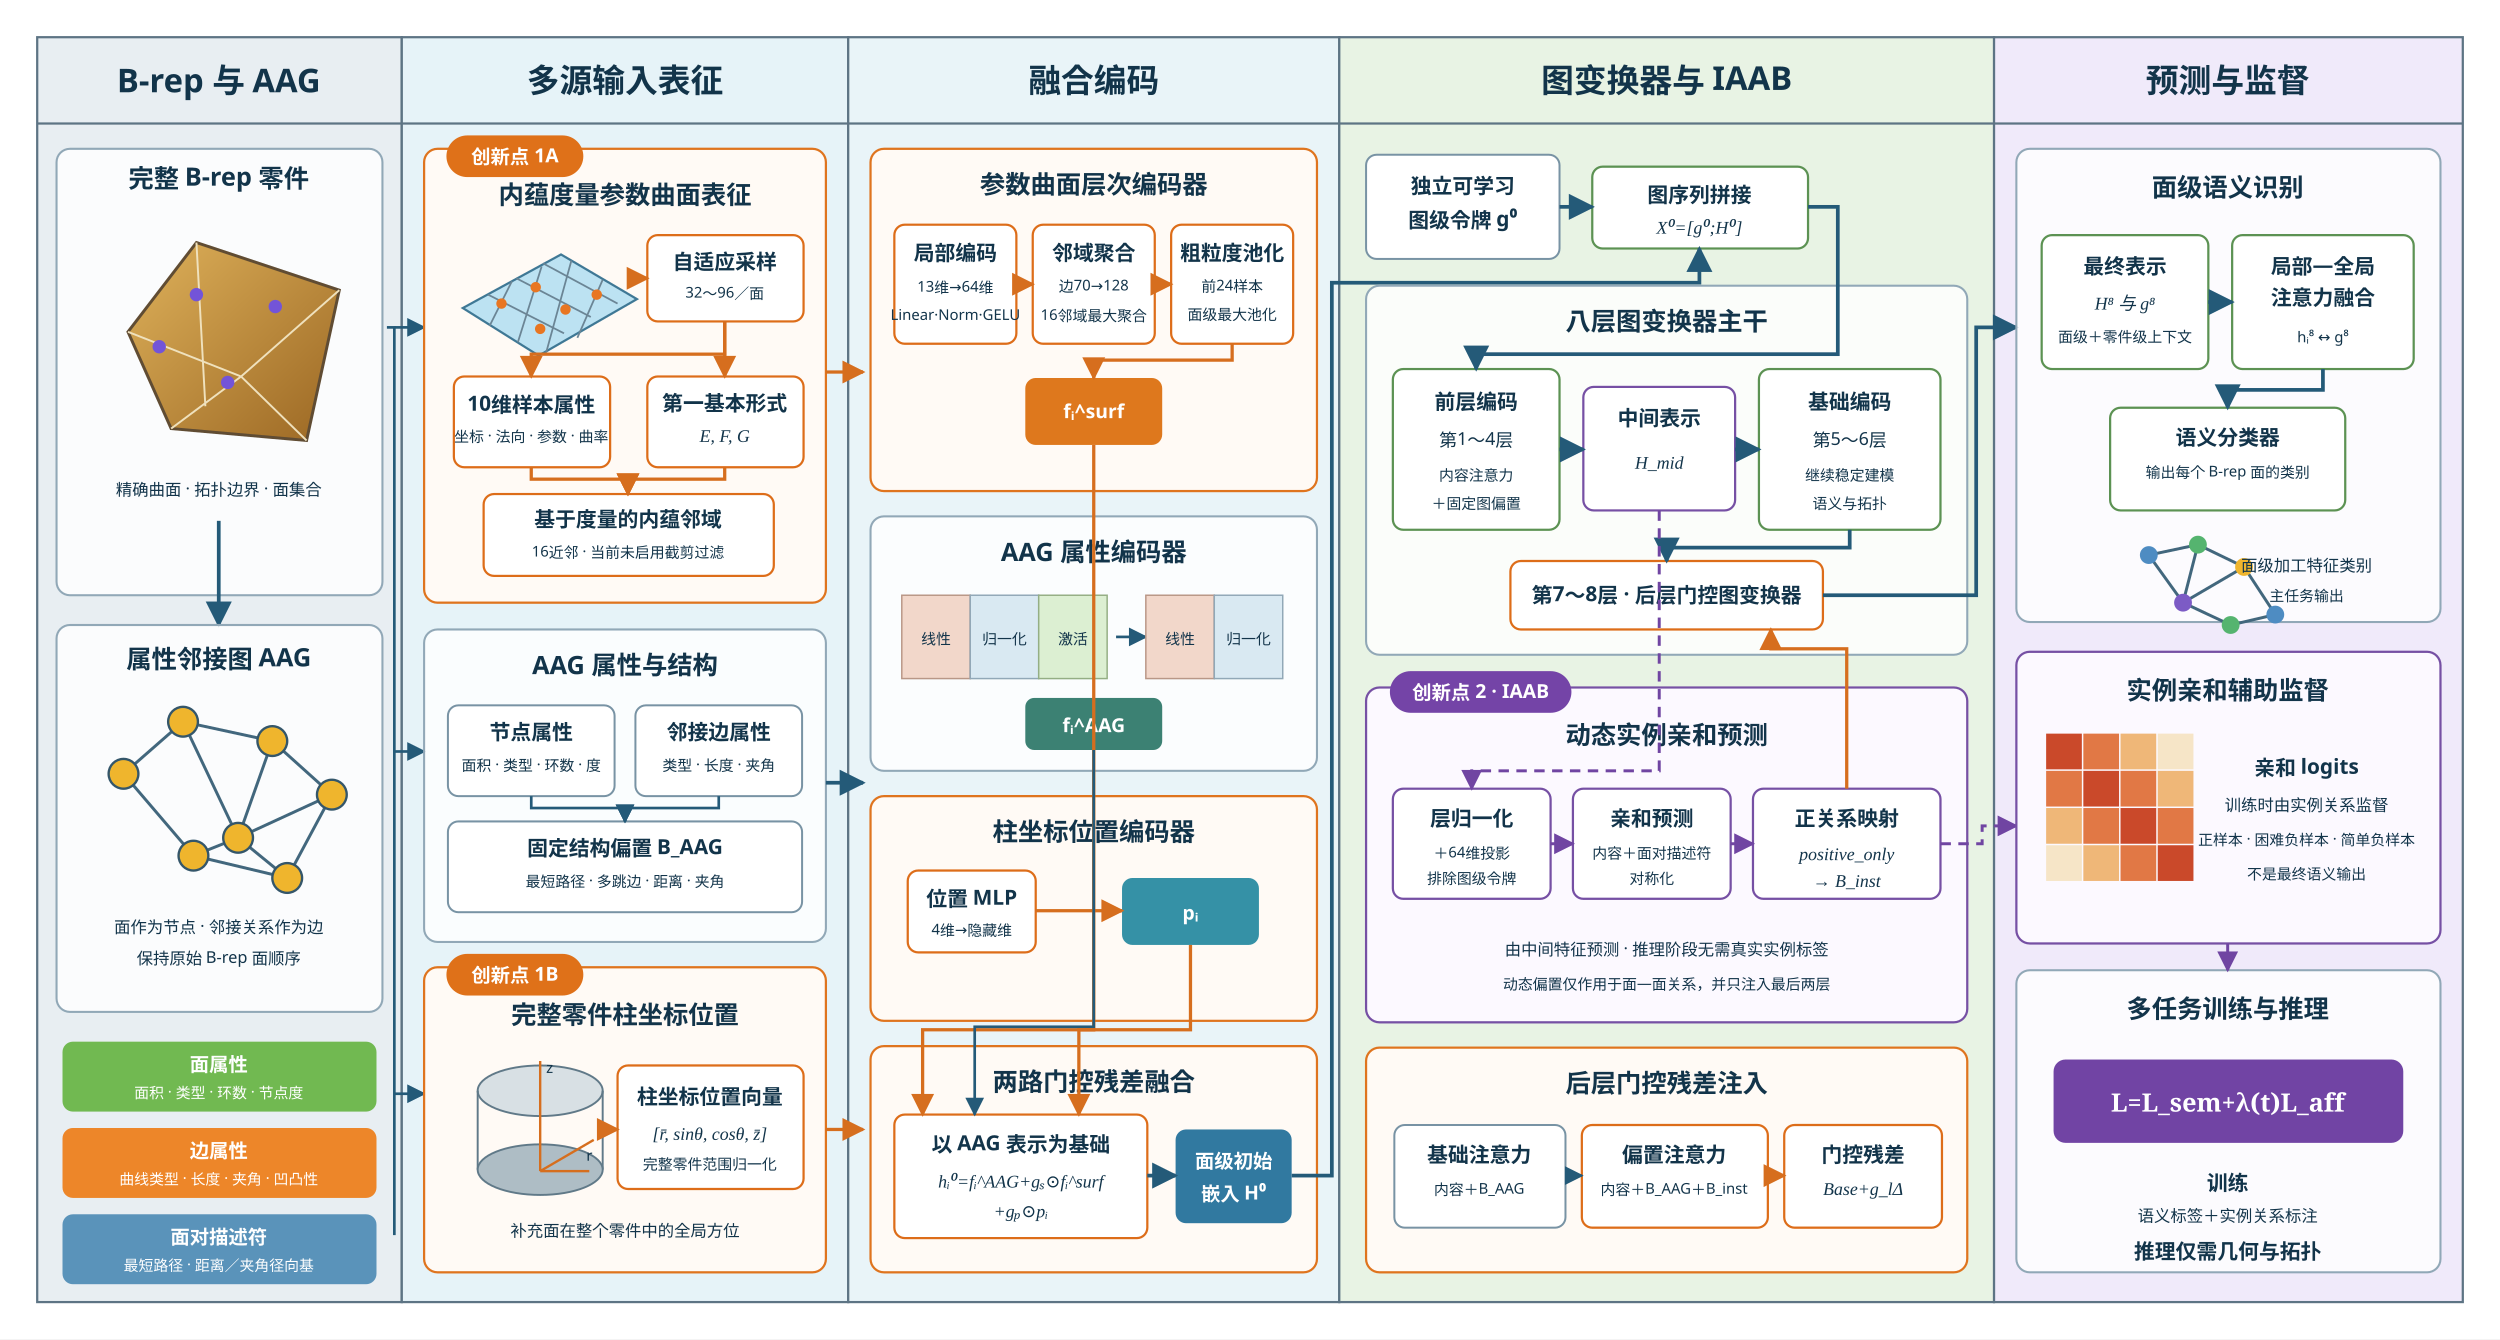
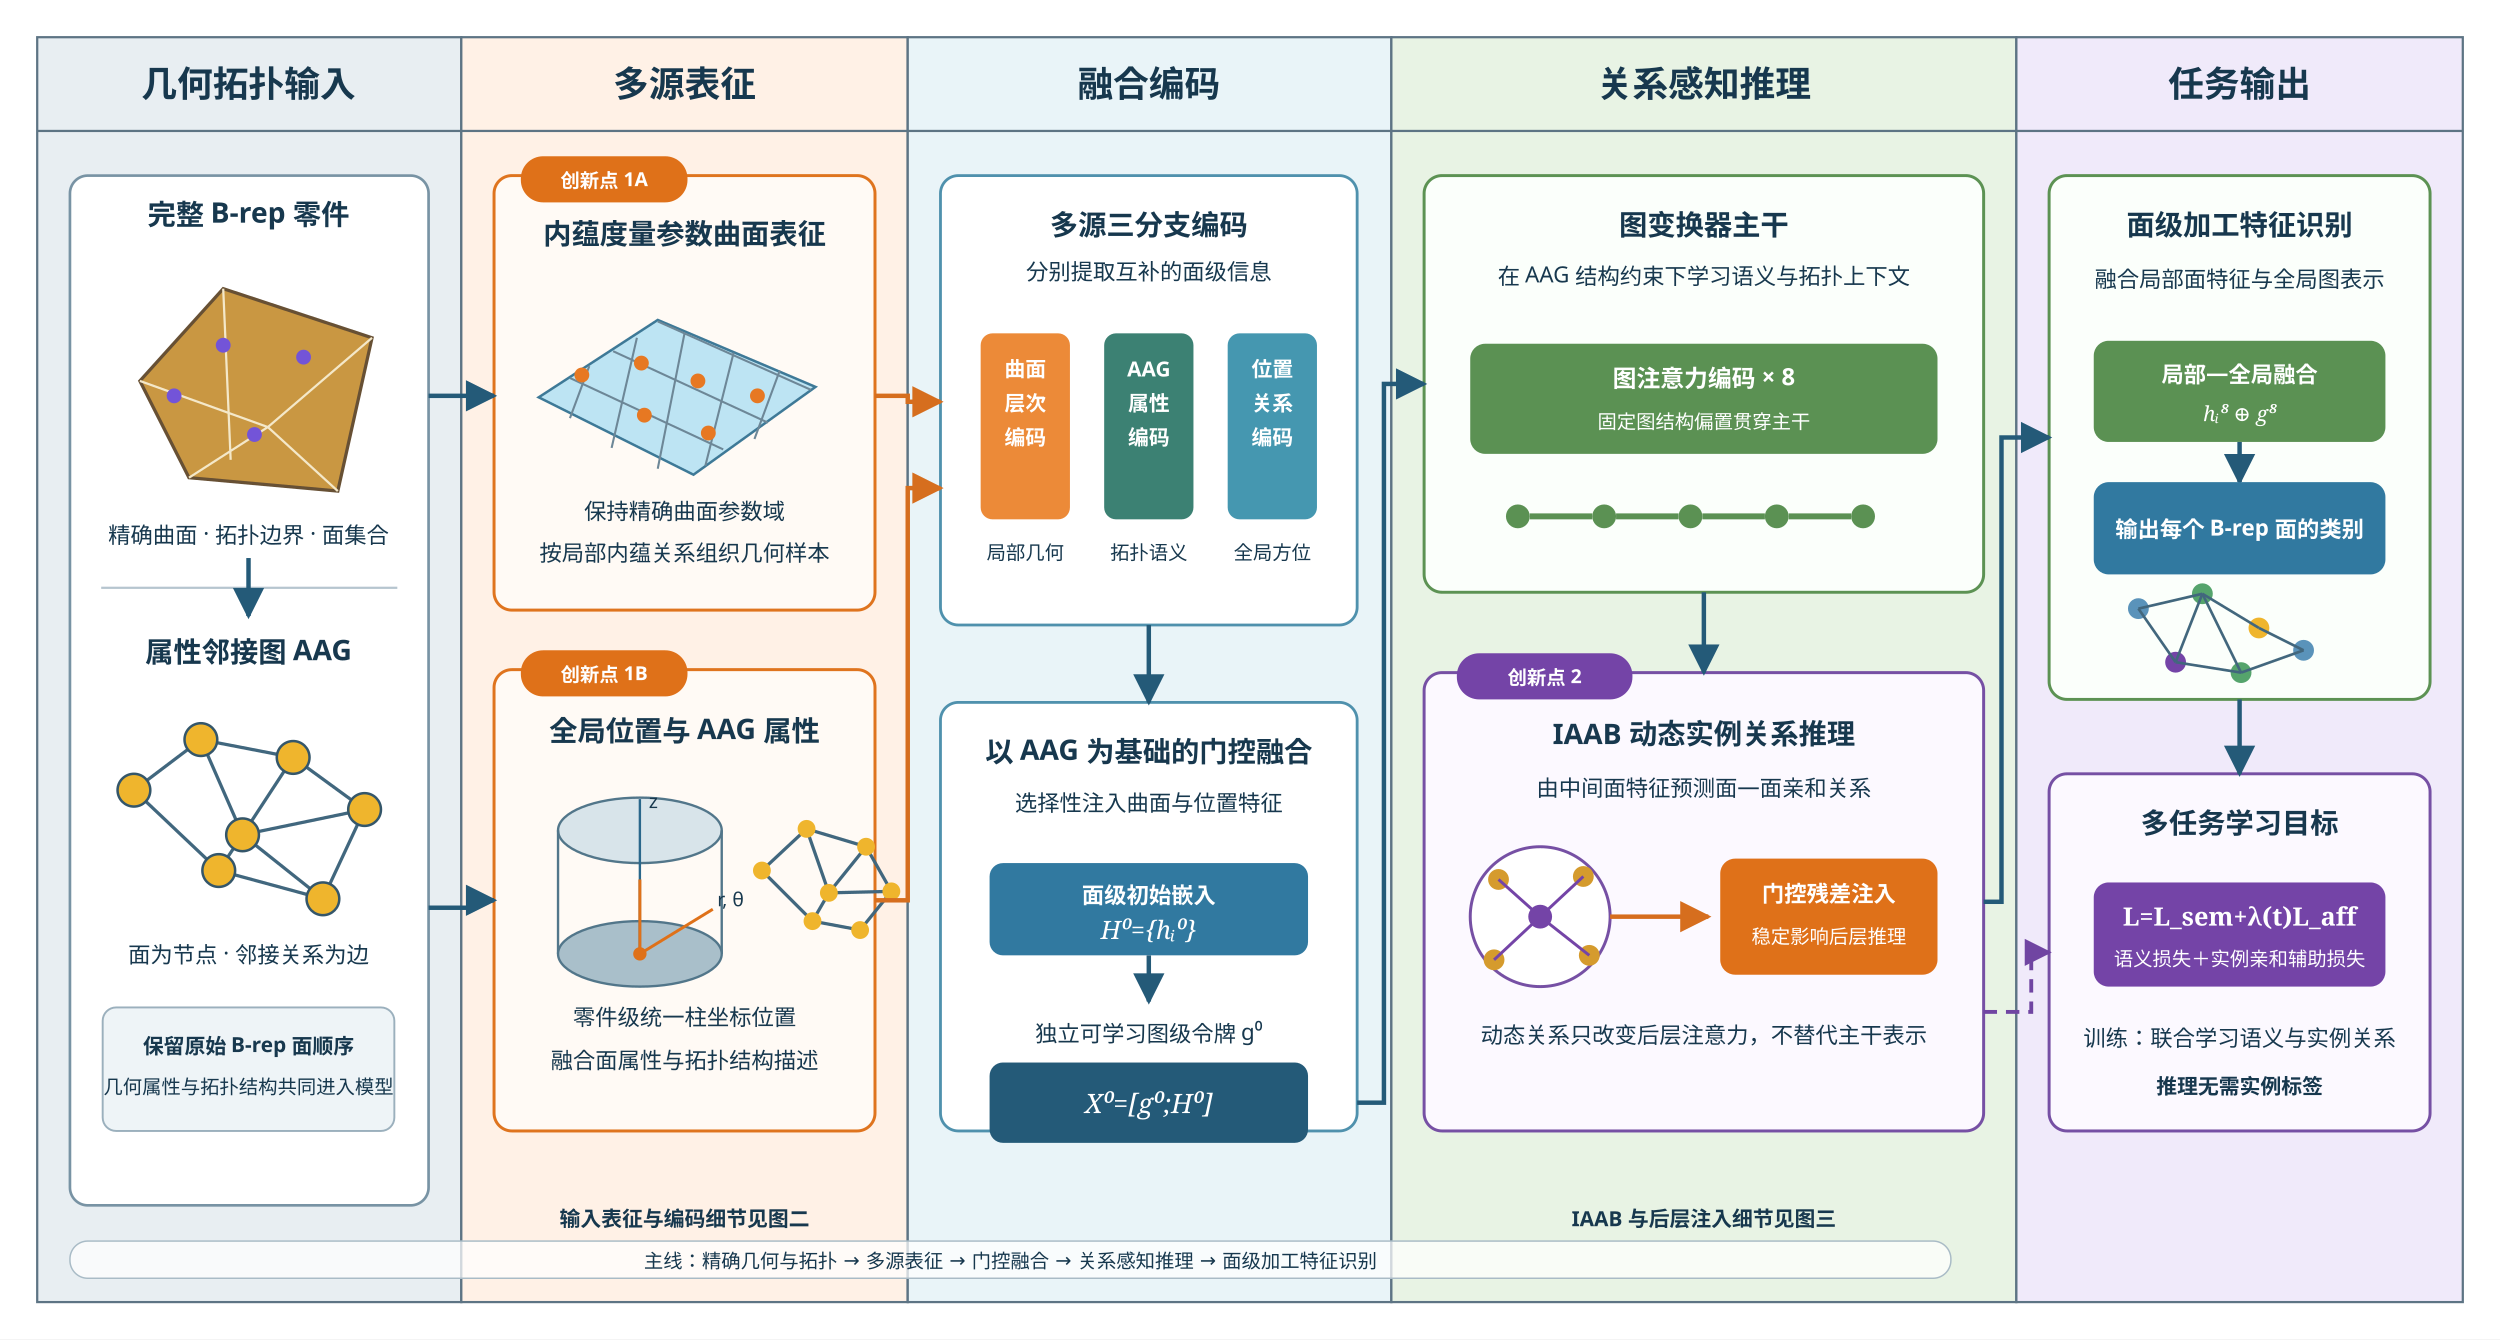
<svg xmlns="http://www.w3.org/2000/svg" width="1680" height="900" viewBox="0 0 1680 900">
  <defs>
-     <marker id="arrow-blue" viewBox="0 0 10 10" refX="9" refY="5" markerWidth="7" markerHeight="7" orient="auto-start-reverse">
+     <marker id="arrow-blue" viewBox="0 0 10 10" refX="9" refY="5" markerWidth="7" markerHeight="7" orient="auto">
      <path d="M0 0 L10 5 L0 10 Z" fill="#245a78" />
    </marker>
-     <marker id="arrow-orange" viewBox="0 0 10 10" refX="9" refY="5" markerWidth="7" markerHeight="7" orient="auto-start-reverse">
+     <marker id="arrow-orange" viewBox="0 0 10 10" refX="9" refY="5" markerWidth="7" markerHeight="7" orient="auto">
      <path d="M0 0 L10 5 L0 10 Z" fill="#d66e1e" />
    </marker>
-     <marker id="arrow-purple" viewBox="0 0 10 10" refX="9" refY="5" markerWidth="7" markerHeight="7" orient="auto-start-reverse">
+     <marker id="arrow-purple" viewBox="0 0 10 10" refX="9" refY="5" markerWidth="7" markerHeight="7" orient="auto">
      <path d="M0 0 L10 5 L0 10 Z" fill="#7045a2" />
    </marker>
-     <linearGradient id="cad" x1="0" y1="0" x2="1" y2="1">
-       <stop offset="0" stop-color="#dfb25b" />
-       <stop offset="1" stop-color="#9b6723" />
-     </linearGradient>
  </defs>
-   <style>
-     text{font-family:"Microsoft YaHei","SimHei",sans-serif;fill:#12344a}
-     .section{font-size:22px;font-weight:700}.subsection{font-size:17px;font-weight:700}.label{font-size:14px;font-weight:700}.body{font-size:12px}.small{font-size:11px}.tiny{font-size:10px}.formula{font-family:Cambria,"Times New Roman",serif;font-size:12px;font-style:italic}.white{fill:#fff;font-size:13px;font-weight:700}
-     .column{stroke:#5d7484;stroke-width:1.5}.panel{fill:#fff;fill-opacity:.82;stroke:#91a8b7;stroke-width:1.4;rx:9}.panel-orange{fill:#fffaf5;stroke:#df741e;stroke-width:1.5;rx:9}.panel-purple{fill:#fcf9ff;stroke:#7650a4;stroke-width:1.5;rx:9}.box{fill:#fff;stroke:#7893a4;stroke-width:1.35;rx:7}.box-orange{fill:#fff;stroke:#dd6d19;stroke-width:1.5;rx:7}.box-green{fill:#fff;stroke:#5c9253;stroke-width:1.5;rx:7}.box-purple{fill:#fff;stroke:#7650a4;stroke-width:1.5;rx:7}
-     .flow{fill:none;stroke:#245a78;stroke-width:2.5;marker-end:url(#arrow-blue)}.flow-thin{fill:none;stroke:#245a78;stroke-width:1.8;marker-end:url(#arrow-blue)}.dynamic{fill:none;stroke:#d66e1e;stroke-width:2.2;marker-end:url(#arrow-orange)}.supervision{fill:none;stroke:#7045a2;stroke-width:2;stroke-dasharray:7 5;marker-end:url(#arrow-purple)}
-     .bus{fill:none;stroke:#245a78;stroke-width:1.8}.icon-line{fill:none;stroke:#42677d;stroke-width:2}.icon-thin{fill:none;stroke:#6b8595;stroke-width:1.2}
+   <style type="text/css">
+     text{font-family:"Microsoft YaHei","SimHei",sans-serif;fill:#17384e}
+     .section{font-size:24px;font-weight:700}
+     .title{font-size:19px;font-weight:700}
+     .body{font-size:15px}
+     .small{font-size:13px}
+     .note{font-size:14px;font-weight:700}
+     .formula{font-family:Cambria,"Times New Roman",serif;font-size:17px;font-style:italic}
+     .formula-small{font-family:Cambria,"Times New Roman",serif;font-size:14px;font-style:italic}
+     .white{fill:#ffffff;font-weight:700}
+     .flow{fill:none;stroke:#245a78;stroke-width:3;marker-end:url(#arrow-blue)}
+     .dynamic{fill:none;stroke:#d66e1e;stroke-width:3;marker-end:url(#arrow-orange)}
+     .supervision{fill:none;stroke:#7045a2;stroke-width:2.6;stroke-dasharray:9 6;marker-end:url(#arrow-purple)}
+     .icon-line{fill:none;stroke:#41677e;stroke-width:2.2}
+     .icon-thin{fill:none;stroke:#6d8797;stroke-width:1.4}
  </style>
-   <rect width="1680" height="900" fill="#fff" />
-   <rect class="column" x="25" y="25" width="245" height="850" fill="#e8eef2" />
-   <rect class="column" x="270" y="25" width="300" height="850" fill="#e6f3f8" />
-   <rect class="column" x="570" y="25" width="330" height="850" fill="#e9f4f8" />
-   <rect class="column" x="900" y="25" width="440" height="850" fill="#e8f3e4" />
-   <rect class="column" x="1340" y="25" width="315" height="850" fill="#f0eafa" />
-   <line x1="25" y1="83" x2="1655" y2="83" stroke="#5d7484" stroke-width="1.5" />
-   <text class="section" x="147" y="62" text-anchor="middle">B-rep 与 AAG</text>
-   <text class="section" x="420" y="62" text-anchor="middle">多源输入表征</text>
-   <text class="section" x="735" y="62" text-anchor="middle">融合编码</text>
-   <text class="section" x="1120" y="62" text-anchor="middle">图变换器与 IAAB</text>
-   <text class="section" x="1497" y="62" text-anchor="middle">预测与监督</text>
-   <rect class="panel" x="38" y="100" width="219" height="300" />
-   <text class="subsection" x="147" y="126" text-anchor="middle">完整 B-rep 零件</text>
-   <g transform="translate(62 145)">
-     <path d="M24 78 L70 18 L166 50 L144 151 L53 143 Z" fill="url(#cad)" stroke="#604c33" stroke-width="2" />
-     <path d="M24 78 L100 108 L166 50 M70 18 L76 128 M53 143 L100 108 L144 151" fill="none" stroke="#efe1bd" stroke-width="1.3" />
-     <circle cx="70" cy="53" r="4.5" fill="#7354d8" />
-     <circle cx="123" cy="61" r="4.5" fill="#7354d8" />
-     <circle cx="91" cy="112" r="4.5" fill="#7354d8" />
-     <circle cx="45" cy="88" r="4.5" fill="#7354d8" />
-   </g>
-   <text class="small" x="147" y="333" text-anchor="middle">精确曲面 · 拓扑边界 · 面集合</text>
-   <path class="flow" d="M147 350 V420" />
-   <rect class="panel" x="38" y="420" width="219" height="260" />
-   <text class="subsection" x="147" y="449" text-anchor="middle">属性邻接图 AAG</text>
-   <g transform="translate(65 470)">
-     <path class="icon-line" d="M18 50 L58 15 M18 50 L65 105 M58 15 L118 28 M58 15 L95 93 M118 28 L158 64 M118 28 L95 93 M158 64 L128 120 M158 64 L95 93 M65 105 L95 93 M65 105 L128 120 M95 93 L128 120" />
-     <circle cx="18" cy="50" r="10" fill="#efb52d" stroke="#34566a" stroke-width="1.6" />
-     <circle cx="58" cy="15" r="10" fill="#efb52d" stroke="#34566a" stroke-width="1.6" />
-     <circle cx="118" cy="28" r="10" fill="#efb52d" stroke="#34566a" stroke-width="1.6" />
-     <circle cx="158" cy="64" r="10" fill="#efb52d" stroke="#34566a" stroke-width="1.6" />
-     <circle cx="65" cy="105" r="10" fill="#efb52d" stroke="#34566a" stroke-width="1.6" />
-     <circle cx="95" cy="93" r="10" fill="#efb52d" stroke="#34566a" stroke-width="1.6" />
-     <circle cx="128" cy="120" r="10" fill="#efb52d" stroke="#34566a" stroke-width="1.6" />
-   </g>
-   <text class="small" x="147" y="627" text-anchor="middle">面作为节点 · 邻接关系作为边</text>
-   <text class="small" x="147" y="648" text-anchor="middle">保持原始 B-rep 面顺序</text>
-   <rect x="42" y="700" width="211" height="47" rx="7" fill="#71b951" />
-   <text class="white" x="147" y="720" text-anchor="middle">面属性</text>
-   <text x="147" y="738" text-anchor="middle" style="font-size:10px;fill:#fff">面积 · 类型 · 环数 · 节点度</text>
-   <rect x="42" y="758" width="211" height="47" rx="7" fill="#ed8629" />
-   <text class="white" x="147" y="778" text-anchor="middle">边属性</text>
-   <text x="147" y="796" text-anchor="middle" style="font-size:10px;fill:#fff">曲线类型 · 长度 · 夹角 · 凹凸性</text>
-   <rect x="42" y="816" width="211" height="47" rx="7" fill="#5a93ba" />
-   <text class="white" x="147" y="836" text-anchor="middle">面对描述符</text>
-   <text x="147" y="854" text-anchor="middle" style="font-size:10px;fill:#fff">最短路径 · 距离／夹角径向基</text>
-   <path class="bus" d="M260 220 H265 V830" />
-   <path class="flow-thin" d="M265 220 H285" />
-   <path class="flow-thin" d="M265 505 H285" />
-   <path class="flow-thin" d="M265 735 H285" />
-   <rect class="panel-orange" x="285" y="100" width="270" height="305" />
-   <rect x="300" y="91" width="92" height="28" rx="14" fill="#df7119" />
-   <text class="white" x="346" y="110" text-anchor="middle">创新点 1A</text>
-   <text class="subsection" x="420" y="137" text-anchor="middle">内蕴度量参数曲面表征</text>
-   <g transform="translate(303 155)">
-     <path d="M8 52 L74 16 L125 46 L59 84 Z" fill="#bce2f2" stroke="#3f7895" stroke-width="1.5" />
-     <path class="icon-thin" d="M25 43 L76 69 M44 32 L94 58 M62 22 L112 49 M41 34 L26 64 M61 24 L45 75 M81 20 L64 82 M102 33 L85 72" />
-     <circle cx="34" cy="49" r="3.5" fill="#e87622" />
-     <circle cx="57" cy="38" r="3.5" fill="#e87622" />
-     <circle cx="77" cy="53" r="3.5" fill="#e87622" />
-     <circle cx="98" cy="43" r="3.5" fill="#e87622" />
-     <circle cx="60" cy="66" r="3.5" fill="#e87622" />
-   </g>
-   <rect class="box-orange" x="435" y="158" width="105" height="58" />
-   <text class="label" x="487" y="181" text-anchor="middle">自适应采样</text>
-   <text class="tiny" x="487" y="200" text-anchor="middle">32～96／面</text>
-   <path class="dynamic" d="M428 187 H435" />
-   <rect class="box-orange" x="305" y="253" width="105" height="61" />
-   <text class="label" x="357" y="276" text-anchor="middle">10维样本属性</text>
-   <text class="tiny" x="357" y="297" text-anchor="middle">坐标 · 法向 · 参数 · 曲率</text>
-   <rect class="box-orange" x="435" y="253" width="105" height="61" />
-   <text class="label" x="487" y="276" text-anchor="middle">第一基本形式</text>
-   <text class="formula" x="487" y="297" text-anchor="middle">E, F, G</text>
-   <path class="dynamic" d="M487 216 V238 H357 V253" />
-   <path class="dynamic" d="M487 216 V253" />
-   <rect class="box-orange" x="325" y="332" width="195" height="55" />
-   <text class="label" x="422" y="354" text-anchor="middle">基于度量的内蕴邻域</text>
-   <text class="tiny" x="422" y="374" text-anchor="middle">16近邻 · 当前未启用截剪过滤</text>
-   <path class="dynamic" d="M357 314 V322 H422 V332" />
-   <path class="dynamic" d="M487 314 V322 H422 V332" />
-   <rect class="panel" x="285" y="423" width="270" height="210" />
-   <text class="subsection" x="420" y="453" text-anchor="middle">AAG 属性与结构</text>
-   <rect class="box" x="301" y="474" width="112" height="61" />
-   <text class="label" x="357" y="497" text-anchor="middle">节点属性</text>
-   <text class="tiny" x="357" y="518" text-anchor="middle">面积 · 类型 · 环数 · 度</text>
-   <rect class="box" x="427" y="474" width="112" height="61" />
-   <text class="label" x="483" y="497" text-anchor="middle">邻接边属性</text>
-   <text class="tiny" x="483" y="518" text-anchor="middle">类型 · 长度 · 夹角</text>
-   <rect class="box" x="301" y="552" width="238" height="61" />
-   <text class="label" x="420" y="575" text-anchor="middle">固定结构偏置 B_AAG</text>
-   <text class="tiny" x="420" y="596" text-anchor="middle">最短路径 · 多跳边 · 距离 · 夹角</text>
-   <path class="flow-thin" d="M357 535 V543 H420 V552" />
-   <path class="flow-thin" d="M483 535 V543 H420 V552" />
-   <rect class="panel-orange" x="285" y="650" width="270" height="205" />
-   <rect x="300" y="641" width="92" height="28" rx="14" fill="#df7119" />
-   <text class="white" x="346" y="660" text-anchor="middle">创新点 1B</text>
-   <text class="subsection" x="420" y="688" text-anchor="middle">完整零件柱坐标位置</text>
-   <g transform="translate(308 708)">
-     <ellipse cx="55" cy="25" rx="42" ry="17" fill="#d8e0e4" stroke="#607988" stroke-width="1.3" />
-     <path d="M13 25 V78 M97 25 V78" stroke="#607988" stroke-width="1.3" />
-     <ellipse cx="55" cy="78" rx="42" ry="17" fill="#aebdc5" stroke="#607988" stroke-width="1.3" />
-     <path d="M55 79 V5 M55 79 L91 58 M55 79 H88" fill="none" stroke="#d66e1e" stroke-width="1.6" />
-     <text class="tiny" x="59" y="13">z</text>
-     <text class="tiny" x="86" y="72">r</text>
-   </g>
-   <rect class="box-orange" x="415" y="716" width="125" height="83" />
-   <text class="label" x="477" y="742" text-anchor="middle">柱坐标位置向量</text>
-   <text class="formula" x="477" y="766" text-anchor="middle">[r̄, sinθ, cosθ, z̄]</text>
-   <text class="tiny" x="477" y="786" text-anchor="middle">完整零件范围归一化</text>
-   <path class="dynamic" d="M405 759 H415" />
-   <text class="small" x="420" y="831" text-anchor="middle">补充面在整个零件中的全局方位</text>
-   <path class="dynamic" d="M555 250 H580" />
-   <path class="flow" d="M555 526 H580" />
-   <path class="dynamic" d="M555 759 H580" />
-   <rect class="panel-orange" x="585" y="100" width="300" height="230" />
-   <text class="subsection" x="735" y="130" text-anchor="middle">参数曲面层次编码器</text>
-   <rect class="box-orange" x="601" y="151" width="82" height="80" />
-   <text class="label" x="642" y="175" text-anchor="middle">局部编码</text>
-   <text class="tiny" x="642" y="196" text-anchor="middle">13维→64维</text>
-   <text class="tiny" x="642" y="215" text-anchor="middle">Linear·Norm·GELU</text>
-   <rect class="box-orange" x="694" y="151" width="82" height="80" />
-   <text class="label" x="735" y="175" text-anchor="middle">邻域聚合</text>
-   <text class="tiny" x="735" y="196" text-anchor="middle">边70→128</text>
-   <text class="tiny" x="735" y="215" text-anchor="middle">16邻域最大聚合</text>
-   <rect class="box-orange" x="787" y="151" width="82" height="80" />
-   <text class="label" x="828" y="175" text-anchor="middle">粗粒度池化</text>
-   <text class="tiny" x="828" y="196" text-anchor="middle">前24样本</text>
-   <text class="tiny" x="828" y="215" text-anchor="middle">面级最大池化</text>
-   <path class="dynamic" d="M683 191 H694" />
-   <path class="dynamic" d="M776 191 H787" />
-   <rect x="689" y="254" width="92" height="45" rx="7" fill="#de781d" />
-   <text class="white" x="735" y="281" text-anchor="middle">fᵢ^surf</text>
-   <path class="dynamic" d="M828 231 V242 H735 V254" />
-   <rect class="panel" x="585" y="347" width="300" height="171" />
-   <text class="subsection" x="735" y="377" text-anchor="middle">AAG 属性编码器</text>
-   <g transform="translate(606 400)">
-     <rect width="46" height="56" fill="#f2d7ca" stroke="#b99787" />
-     <rect x="46" width="46" height="56" fill="#d9e9f2" stroke="#91a8b7" />
-     <rect x="92" width="46" height="56" fill="#dcefd2" stroke="#94ae84" />
-     <text class="tiny" x="23" y="33" text-anchor="middle">线性</text>
-     <text class="tiny" x="69" y="33" text-anchor="middle">归一化</text>
-     <text class="tiny" x="115" y="33" text-anchor="middle">激活</text>
-     <path class="flow-thin" d="M144 28 H164" />
-     <rect x="164" width="46" height="56" fill="#f2d7ca" stroke="#b99787" />
-     <rect x="210" width="46" height="56" fill="#d9e9f2" stroke="#91a8b7" />
-     <text class="tiny" x="187" y="33" text-anchor="middle">线性</text>
-     <text class="tiny" x="233" y="33" text-anchor="middle">归一化</text>
-   </g>
-   <rect x="689" y="469" width="92" height="35" rx="6" fill="#3c8173" />
-   <text class="white" x="735" y="492" text-anchor="middle">fᵢ^AAG</text>
-   <rect class="panel-orange" x="585" y="535" width="300" height="151" />
-   <text class="subsection" x="735" y="565" text-anchor="middle">柱坐标位置编码器</text>
-   <rect class="box-orange" x="610" y="585" width="86" height="55" />
-   <text class="label" x="653" y="609" text-anchor="middle">位置 MLP</text>
-   <text class="tiny" x="653" y="628" text-anchor="middle">4维→隐藏维</text>
-   <rect x="754" y="590" width="92" height="45" rx="7" fill="#3591a6" />
-   <text class="white" x="800" y="618" text-anchor="middle">pᵢ</text>
-   <path class="dynamic" d="M696 612 H754" />
-   <rect class="panel-orange" x="585" y="703" width="300" height="152" />
-   <text class="subsection" x="735" y="733" text-anchor="middle">两路门控残差融合</text>
-   <rect class="box-orange" x="601" y="749" width="170" height="83" />
-   <text class="label" x="686" y="774" text-anchor="middle">以 AAG 表示为基础</text>
-   <text class="formula" x="686" y="798" text-anchor="middle">hᵢ⁰=fᵢ^AAG+gₛ⊙fᵢ^surf</text>
-   <text class="formula" x="686" y="818" text-anchor="middle">+gₚ⊙pᵢ</text>
-   <rect x="790" y="759" width="78" height="63" rx="7" fill="#3179a0" />
-   <text class="white" x="829" y="785" text-anchor="middle">面级初始</text>
-   <text class="white" x="829" y="807" text-anchor="middle">嵌入 H⁰</text>
-   <path class="flow" d="M771 790 H790" />
-   <path class="dynamic" d="M735 299 V692 H620 V749" />
-   <path class="flow-thin" d="M735 504 V690 H655 V749" />
-   <path class="dynamic" d="M800 635 V692 H725 V749" />
-   <rect class="box" x="918" y="104" width="130" height="70" />
-   <text class="label" x="983" y="130" text-anchor="middle">独立可学习</text>
-   <text class="label" x="983" y="153" text-anchor="middle">图级令牌 g⁰</text>
-   <rect class="box-green" x="1070" y="112" width="145" height="55" />
-   <text class="label" x="1142" y="136" text-anchor="middle">图序列拼接</text>
-   <text class="formula" x="1142" y="157" text-anchor="middle">X⁰=[g⁰;H⁰]</text>
-   <path class="flow" d="M1048 139 H1070" />
-   <path class="flow" d="M868 790 H895 V190 H1142 V167" />
-   <rect class="panel" x="918" y="192" width="404" height="248" />
-   <text class="subsection" x="1120" y="222" text-anchor="middle">八层图变换器主干</text>
-   <rect class="box-green" x="936" y="248" width="112" height="108" />
-   <text class="label" x="992" y="275" text-anchor="middle">前层编码</text>
-   <text class="body" x="992" y="300" text-anchor="middle">第1～4层</text>
-   <text class="tiny" x="992" y="323" text-anchor="middle">内容注意力</text>
-   <text class="tiny" x="992" y="342" text-anchor="middle">＋固定图偏置</text>
-   <rect class="box-purple" x="1064" y="260" width="102" height="83" />
-   <text class="label" x="1115" y="286" text-anchor="middle">中间表示</text>
-   <text class="formula" x="1115" y="315" text-anchor="middle">H_mid</text>
-   <rect class="box-green" x="1182" y="248" width="122" height="108" />
-   <text class="label" x="1243" y="275" text-anchor="middle">基础编码</text>
-   <text class="body" x="1243" y="300" text-anchor="middle">第5～6层</text>
-   <text class="tiny" x="1243" y="323" text-anchor="middle">继续稳定建模</text>
-   <text class="tiny" x="1243" y="342" text-anchor="middle">语义与拓扑</text>
-   <path class="flow" d="M1215 139 H1235 V238 H992 V248" />
-   <path class="flow" d="M1048 302 H1064" />
-   <path class="flow" d="M1166 302 H1182" />
-   <rect class="box-orange" x="1015" y="377" width="210" height="46" />
-   <text class="label" x="1120" y="405" text-anchor="middle">第7～8层 · 后层门控图变换器</text>
-   <path class="flow" d="M1243 356 V368 H1120 V377" />
-   <rect class="panel-purple" x="918" y="462" width="404" height="225" />
-   <rect x="934" y="451" width="122" height="28" rx="14" fill="#7444a7" />
-   <text class="white" x="995" y="470" text-anchor="middle">创新点 2 · IAAB</text>
-   <text class="subsection" x="1120" y="500" text-anchor="middle">动态实例亲和预测</text>
-   <rect class="box-purple" x="936" y="530" width="106" height="74" />
-   <text class="label" x="989" y="555" text-anchor="middle">层归一化</text>
-   <text class="tiny" x="989" y="577" text-anchor="middle">＋64维投影</text>
-   <text class="tiny" x="989" y="594" text-anchor="middle">排除图级令牌</text>
-   <rect class="box-purple" x="1057" y="530" width="106" height="74" />
-   <text class="label" x="1110" y="555" text-anchor="middle">亲和预测</text>
-   <text class="tiny" x="1110" y="577" text-anchor="middle">内容＋面对描述符</text>
-   <text class="tiny" x="1110" y="594" text-anchor="middle">对称化</text>
-   <rect class="box-purple" x="1178" y="530" width="126" height="74" />
-   <text class="label" x="1241" y="555" text-anchor="middle">正关系映射</text>
-   <text class="formula" x="1241" y="578" text-anchor="middle">positive_only</text>
-   <text class="formula" x="1241" y="596" text-anchor="middle">→ B_inst</text>
-   <path class="supervision" d="M1042 567 H1057" />
-   <path class="supervision" d="M1163 567 H1178" />
-   <path class="supervision" d="M1115 343 V518 H989 V530" />
-   <path class="dynamic" d="M1241 530 V436 H1190 V423" />
-   <text class="small" x="1120" y="642" text-anchor="middle">由中间特征预测 · 推理阶段无需真实实例标签</text>
-   <text class="tiny" x="1120" y="665" text-anchor="middle">动态偏置仅作用于面—面关系，并只注入最后两层</text>
-   <rect class="panel-orange" x="918" y="704" width="404" height="151" />
-   <text class="subsection" x="1120" y="734" text-anchor="middle">后层门控残差注入</text>
-   <rect class="box" x="937" y="756" width="115" height="69" />
-   <text class="label" x="994" y="781" text-anchor="middle">基础注意力</text>
-   <text class="tiny" x="994" y="803" text-anchor="middle">内容＋B_AAG</text>
-   <rect class="box-orange" x="1063" y="756" width="125" height="69" />
-   <text class="label" x="1125" y="781" text-anchor="middle">偏置注意力</text>
-   <text class="tiny" x="1125" y="803" text-anchor="middle">内容＋B_AAG＋B_inst</text>
-   <rect class="box-orange" x="1199" y="756" width="106" height="69" />
-   <text class="label" x="1252" y="781" text-anchor="middle">门控残差</text>
-   <text class="formula" x="1252" y="803" text-anchor="middle">Base+g_lΔ</text>
-   <path class="flow-thin" d="M1052 790 H1063" />
-   <path class="dynamic" d="M1188 790 H1199" />
-   <path class="flow" d="M1225 400 H1328 V220 H1355" />
-   <path class="supervision" d="M1304 567 H1332 V555 H1355" />
-   <rect class="panel" x="1355" y="100" width="285" height="318" />
-   <text class="subsection" x="1497" y="132" text-anchor="middle">面级语义识别</text>
-   <rect class="box-green" x="1372" y="158" width="112" height="90" />
-   <text class="label" x="1428" y="184" text-anchor="middle">最终表示</text>
-   <text class="formula" x="1428" y="208" text-anchor="middle">H⁸ 与 g⁸</text>
-   <text class="tiny" x="1428" y="230" text-anchor="middle">面级＋零件级上下文</text>
-   <rect class="box-green" x="1500" y="158" width="122" height="90" />
-   <text class="label" x="1561" y="184" text-anchor="middle">局部—全局</text>
-   <text class="label" x="1561" y="205" text-anchor="middle">注意力融合</text>
-   <text class="tiny" x="1561" y="230" text-anchor="middle">hᵢ⁸ ↔ g⁸</text>
-   <path class="flow" d="M1484 203 H1500" />
-   <rect class="box-green" x="1418" y="274" width="158" height="69" />
-   <text class="label" x="1497" y="299" text-anchor="middle">语义分类器</text>
-   <text class="tiny" x="1497" y="321" text-anchor="middle">输出每个 B-rep 面的类别</text>
-   <path class="flow" d="M1561 248 V262 H1497 V274" />
-   <g transform="translate(1437 363)">
-     <path class="icon-line" d="M7 10 L40 3 M7 10 L30 42 M40 3 L71 18 M40 3 L30 42 M71 18 L92 50 M71 18 L30 42 M30 42 L62 57 M92 50 L62 57" />
-     <circle cx="7" cy="10" r="6" fill="#4e8cc2" />
-     <circle cx="40" cy="3" r="6" fill="#55b46f" />
-     <circle cx="71" cy="18" r="6" fill="#efb52d" />
-     <circle cx="30" cy="42" r="6" fill="#7c5bc5" />
-     <circle cx="92" cy="50" r="6" fill="#4e8cc2" />
-     <circle cx="62" cy="57" r="6" fill="#55b46f" />
-   </g>
-   <text class="small" x="1550" y="384" text-anchor="middle">面级加工特征类别</text>
-   <text class="tiny" x="1550" y="404" text-anchor="middle">主任务输出</text>
-   <rect class="panel-purple" x="1355" y="438" width="285" height="196" />
-   <text class="subsection" x="1497" y="470" text-anchor="middle">实例亲和辅助监督</text>
-   <g transform="translate(1375 493)">
-     <rect width="24" height="24" fill="#ca492a" />
-     <rect x="25" width="24" height="24" fill="#e17845" />
-     <rect x="50" width="24" height="24" fill="#efb778" />
-     <rect x="75" width="24" height="24" fill="#f6e5c7" />
-     <rect y="25" width="24" height="24" fill="#e17845" />
-     <rect x="25" y="25" width="24" height="24" fill="#ca492a" />
-     <rect x="50" y="25" width="24" height="24" fill="#e17845" />
-     <rect x="75" y="25" width="24" height="24" fill="#efb778" />
-     <rect y="50" width="24" height="24" fill="#efb778" />
-     <rect x="25" y="50" width="24" height="24" fill="#e17845" />
-     <rect x="50" y="50" width="24" height="24" fill="#ca492a" />
-     <rect x="75" y="50" width="24" height="24" fill="#e17845" />
-     <rect y="75" width="24" height="24" fill="#f6e5c7" />
-     <rect x="25" y="75" width="24" height="24" fill="#efb778" />
-     <rect x="50" y="75" width="24" height="24" fill="#e17845" />
-     <rect x="75" y="75" width="24" height="24" fill="#ca492a" />
-   </g>
-   <text class="label" x="1550" y="521" text-anchor="middle">亲和 logits</text>
-   <text class="small" x="1550" y="545" text-anchor="middle">训练时由实例关系监督</text>
-   <text class="tiny" x="1550" y="568" text-anchor="middle">正样本 · 困难负样本 · 简单负样本</text>
-   <text class="tiny" x="1550" y="591" text-anchor="middle">不是最终语义输出</text>
-   <rect class="panel" x="1355" y="652" width="285" height="203" />
-   <text class="subsection" x="1497" y="684" text-anchor="middle">多任务训练与推理</text>
-   <rect x="1380" y="712" width="235" height="56" rx="8" fill="#7144a4" />
-   <text x="1497" y="747" text-anchor="middle" style="font-family:Cambria,serif;font-size:17px;font-weight:700;fill:#fff">L=L_sem+λ(t)L_aff</text>
-   <text class="label" x="1497" y="800" text-anchor="middle">训练</text>
-   <text class="small" x="1497" y="821" text-anchor="middle">语义标签＋实例关系标注</text>
-   <text class="label" x="1497" y="846" text-anchor="middle">推理仅需几何与拓扑</text>
-   <path class="supervision" d="M1497 634 V652" />
+   <rect width="1680" height="900" fill="#ffffff" />
+   <rect x="25" y="25" width="285" height="850" fill="#e8eef2" stroke="#5d7484" stroke-width="1.5" />
+   <rect x="310" y="25" width="300" height="850" fill="#fff1e6" stroke="#5d7484" stroke-width="1.5" />
+   <rect x="610" y="25" width="325" height="850" fill="#e9f4f8" stroke="#5d7484" stroke-width="1.5" />
+   <rect x="935" y="25" width="420" height="850" fill="#e8f3e4" stroke="#5d7484" stroke-width="1.5" />
+   <rect x="1355" y="25" width="300" height="850" fill="#f0eafa" stroke="#5d7484" stroke-width="1.5" />
+   <line x1="25" y1="88" x2="1655" y2="88" stroke="#5d7484" stroke-width="1.5" />
+   <text class="section" x="167" y="65" text-anchor="middle">几何拓扑输入</text>
+   <text class="section" x="460" y="65" text-anchor="middle">多源表征</text>
+   <text class="section" x="772" y="65" text-anchor="middle">融合编码</text>
+   <text class="section" x="1145" y="65" text-anchor="middle">关系感知推理</text>
+   <text class="section" x="1505" y="65" text-anchor="middle">任务输出</text>
+   <rect data-role="major-box" x="47" y="118" width="241" height="692" rx="12" fill="#ffffff" stroke="#7893a4" stroke-width="1.8" />
+   <text class="title" x="167" y="151" text-anchor="middle">完整 B-rep 零件</text>
+   <g transform="translate(72 174)">
+     <path d="M22 82 L78 20 L178 53 L155 156 L55 147 Z" fill="#c99742" stroke="#675034" stroke-width="2.2" />
+     <path d="M22 82 L108 113 L178 53 M78 20 L83 135 M55 147 L108 113 L155 156" fill="none" stroke="#f4e8c9" stroke-width="1.5" />
+     <circle cx="78" cy="58" r="5" fill="#7354d8" />
+     <circle cx="132" cy="66" r="5" fill="#7354d8" />
+     <circle cx="99" cy="118" r="5" fill="#7354d8" />
+     <circle cx="45" cy="92" r="5" fill="#7354d8" />
+   </g>
+   <text class="body" x="167" y="365" text-anchor="middle">精确曲面 · 拓扑边界 · 面集合</text>
+   <line x1="68" y1="395" x2="267" y2="395" stroke="#b6c5cf" stroke-width="1.5" />
+   <path class="flow" d="M167 375 V414" />
+   <text class="title" x="167" y="445" text-anchor="middle">属性邻接图 AAG</text>
+   <g transform="translate(72 477)">
+     <path class="icon-line" d="M18 54 L63 20 M18 54 L75 108 M63 20 L125 32 M63 20 L91 84 M125 32 L173 67 M125 32 L91 84 M173 67 L145 127 M173 67 L91 84 M75 108 L91 84 M75 108 L145 127 M91 84 L145 127" />
+     <circle cx="18" cy="54" r="11" fill="#efb52d" stroke="#34566a" stroke-width="1.7" />
+     <circle cx="63" cy="20" r="11" fill="#efb52d" stroke="#34566a" stroke-width="1.7" />
+     <circle cx="125" cy="32" r="11" fill="#efb52d" stroke="#34566a" stroke-width="1.7" />
+     <circle cx="173" cy="67" r="11" fill="#efb52d" stroke="#34566a" stroke-width="1.7" />
+     <circle cx="75" cy="108" r="11" fill="#efb52d" stroke="#34566a" stroke-width="1.7" />
+     <circle cx="91" cy="84" r="11" fill="#efb52d" stroke="#34566a" stroke-width="1.7" />
+     <circle cx="145" cy="127" r="11" fill="#efb52d" stroke="#34566a" stroke-width="1.7" />
+   </g>
+   <text class="body" x="167" y="647" text-anchor="middle">面为节点 · 邻接关系为边</text>
+   <rect x="69" y="677" width="196" height="83" rx="9" fill="#eef4f7" stroke="#9bb0bd" stroke-width="1.3" />
+   <text class="note" x="167" y="708" text-anchor="middle">保留原始 B-rep 面顺序</text>
+   <text class="small" x="167" y="735" text-anchor="middle">几何属性与拓扑结构共同进入模型</text>
+   <rect data-role="major-box" x="332" y="118" width="256" height="292" rx="12" fill="#fffaf5" stroke="#df741e" stroke-width="2" />
+   <rect x="350" y="105" width="112" height="31" rx="15" fill="#df7119" />
+   <text class="white" x="406" y="126" text-anchor="middle" font-size="13">创新点 1A</text>
+   <text class="title" x="460" y="164" text-anchor="middle">内蕴度量参数曲面表征</text>
+   <g transform="translate(358 190)">
+     <path d="M4 77 L84 25 L190 70 L108 129 Z" fill="#bde4f3" stroke="#3e7997" stroke-width="1.7" />
+     <path class="icon-thin" d="M25 64 L128 112 M54 46 L158 94 M84 26 L187 72 M38 56 L25 91 M70 37 L53 111 M102 34 L84 125 M135 47 L116 123 M166 59 L149 105" />
+     <circle cx="33" cy="62" r="5" fill="#e77822" />
+     <circle cx="73" cy="54" r="5" fill="#e77822" />
+     <circle cx="111" cy="66" r="5" fill="#e77822" />
+     <circle cx="151" cy="76" r="5" fill="#e77822" />
+     <circle cx="75" cy="89" r="5" fill="#e77822" />
+     <circle cx="118" cy="101" r="5" fill="#e77822" />
+   </g>
+   <text class="body" x="460" y="349" text-anchor="middle">保持精确曲面参数域</text>
+   <text class="body" x="460" y="377" text-anchor="middle">按局部内蕴关系组织几何样本</text>
+   <rect data-role="major-box" x="332" y="450" width="256" height="310" rx="12" fill="#fffaf5" stroke="#df741e" stroke-width="2" />
+   <rect x="350" y="437" width="112" height="31" rx="15" fill="#df7119" />
+   <text class="white" x="406" y="458" text-anchor="middle" font-size="13">创新点 1B</text>
+   <text class="title" x="460" y="498" text-anchor="middle">全局位置与 AAG 属性</text>
+   <g transform="translate(360 525)">
+     <ellipse cx="70" cy="33" rx="55" ry="22" fill="#d8e4ea" stroke="#52768a" stroke-width="1.6" />
+     <path d="M15 33 V116 M125 33 V116" fill="none" stroke="#52768a" stroke-width="1.6" />
+     <ellipse cx="70" cy="116" rx="55" ry="22" fill="#a9bfca" stroke="#52768a" stroke-width="1.6" />
+     <line x1="70" y1="116" x2="70" y2="12" stroke="#2a678b" stroke-width="1.6" />
+     <line x1="70" y1="116" x2="119" y2="86" stroke="#df7119" stroke-width="2" />
+     <line x1="70" y1="116" x2="70" y2="66" stroke="#df7119" stroke-width="2" />
+     <circle cx="70" cy="116" r="4.5" fill="#df7119" />
+     <text class="small" x="76" y="18">z</text>
+     <text class="small" x="122" y="84">r, θ</text>
+     <g transform="translate(144 18)">
+       <path class="icon-line" d="M8 42 L38 14 M8 42 L42 76 M38 14 L78 26 M38 14 L53 57 M78 26 L95 56 M78 26 L53 57 M95 56 L74 82 M95 56 L53 57 M42 76 L53 57 M42 76 L74 82" />
+       <circle cx="8" cy="42" r="6" fill="#efb52d" />
+       <circle cx="38" cy="14" r="6" fill="#efb52d" />
+       <circle cx="78" cy="26" r="6" fill="#efb52d" />
+       <circle cx="95" cy="56" r="6" fill="#efb52d" />
+       <circle cx="42" cy="76" r="6" fill="#efb52d" />
+       <circle cx="53" cy="57" r="6" fill="#efb52d" />
+       <circle cx="74" cy="82" r="6" fill="#efb52d" />
+     </g>
+   </g>
+   <text class="body" x="460" y="689" text-anchor="middle">零件级统一柱坐标位置</text>
+   <text class="body" x="460" y="718" text-anchor="middle">融合面属性与拓扑结构描述</text>
+   <text class="note" x="460" y="824" text-anchor="middle" fill="#b35a18">输入表征与编码细节见图二</text>
+   <rect data-role="major-box" x="632" y="118" width="280" height="302" rx="12" fill="#ffffff" stroke="#4f91ad" stroke-width="1.9" />
+   <text class="title" x="772" y="158" text-anchor="middle">多源三分支编码</text>
+   <text class="body" x="772" y="188" text-anchor="middle">分别提取互补的面级信息</text>
+   <rect x="659" y="224" width="60" height="125" rx="8" fill="#ec8a38" />
+   <rect x="742" y="224" width="60" height="125" rx="8" fill="#3c8173" />
+   <rect x="825" y="224" width="60" height="125" rx="8" fill="#4597b0" />
+   <text class="white" x="689" y="253" text-anchor="middle" font-size="14">曲面</text>
+   <text class="white" x="689" y="276" text-anchor="middle" font-size="14">层次</text>
+   <text class="white" x="689" y="299" text-anchor="middle" font-size="14">编码</text>
+   <text class="white" x="772" y="253" text-anchor="middle" font-size="14">AAG</text>
+   <text class="white" x="772" y="276" text-anchor="middle" font-size="14">属性</text>
+   <text class="white" x="772" y="299" text-anchor="middle" font-size="14">编码</text>
+   <text class="white" x="855" y="253" text-anchor="middle" font-size="14">位置</text>
+   <text class="white" x="855" y="276" text-anchor="middle" font-size="14">关系</text>
+   <text class="white" x="855" y="299" text-anchor="middle" font-size="14">编码</text>
+   <text class="small" x="689" y="376" text-anchor="middle">局部几何</text>
+   <text class="small" x="772" y="376" text-anchor="middle">拓扑语义</text>
+   <text class="small" x="855" y="376" text-anchor="middle">全局方位</text>
+   <rect data-role="major-box" x="632" y="472" width="280" height="288" rx="12" fill="#ffffff" stroke="#4f91ad" stroke-width="1.9" />
+   <text class="title" x="772" y="512" text-anchor="middle">以 AAG 为基础的门控融合</text>
+   <text class="body" x="772" y="545" text-anchor="middle">选择性注入曲面与位置特征</text>
+   <rect x="665" y="580" width="214" height="62" rx="9" fill="#3179a0" />
+   <text class="white" x="772" y="607" text-anchor="middle" font-size="15">面级初始嵌入</text>
+   <text x="772" y="631" text-anchor="middle" style="font-family:Cambria,serif;font-size:17px;font-style:italic;fill:#ffffff">H⁰={hᵢ⁰}</text>
+   <path class="flow" d="M772 642 V673" />
+   <text class="body" x="772" y="700" text-anchor="middle">独立可学习图级令牌 g⁰</text>
+   <rect x="665" y="714" width="214" height="54" rx="9" fill="#245a78" />
+   <text x="772" y="748" text-anchor="middle" style="font-family:Cambria,serif;font-size:18px;font-style:italic;fill:#ffffff">X⁰=[g⁰;H⁰]</text>
+   <rect data-role="major-box" x="957" y="118" width="376" height="280" rx="12" fill="#fbfffb" stroke="#5c9253" stroke-width="2" />
+   <text class="title" x="1145" y="158" text-anchor="middle">图变换器主干</text>
+   <text class="body" x="1145" y="191" text-anchor="middle">在 AAG 结构约束下学习语义与拓扑上下文</text>
+   <rect x="988" y="231" width="314" height="74" rx="10" fill="#5b9153" />
+   <text class="white" x="1145" y="260" text-anchor="middle" font-size="16">图注意力编码 × 8</text>
+   <text x="1145" y="288" text-anchor="middle" style="font-size:13px;fill:#ffffff">固定图结构偏置贯穿主干</text>
+   <g transform="translate(1020 331)">
+     <circle cx="0" cy="16" r="8" fill="#5b9153" />
+     <line x1="8" y1="16" x2="50" y2="16" stroke="#5b9153" stroke-width="4" />
+     <circle cx="58" cy="16" r="8" fill="#5b9153" />
+     <line x1="66" y1="16" x2="108" y2="16" stroke="#5b9153" stroke-width="4" />
+     <circle cx="116" cy="16" r="8" fill="#5b9153" />
+     <line x1="124" y1="16" x2="166" y2="16" stroke="#5b9153" stroke-width="4" />
+     <circle cx="174" cy="16" r="8" fill="#5b9153" />
+     <line x1="182" y1="16" x2="224" y2="16" stroke="#5b9153" stroke-width="4" />
+     <circle cx="232" cy="16" r="8" fill="#5b9153" />
+   </g>
+   <rect data-role="major-box" x="957" y="452" width="376" height="308" rx="12" fill="#fcf9ff" stroke="#7650a4" stroke-width="2" />
+   <rect x="979" y="439" width="118" height="31" rx="15" fill="#7444a7" />
+   <text class="white" x="1038" y="460" text-anchor="middle" font-size="13">创新点 2</text>
+   <text class="title" x="1145" y="500" text-anchor="middle">IAAB 动态实例关系推理</text>
+   <text class="body" x="1145" y="535" text-anchor="middle">由中间面特征预测面—面亲和关系</text>
+   <circle cx="1035" cy="616" r="47" fill="#ffffff" stroke="#7650a4" stroke-width="2" />
+   <circle cx="1035" cy="616" r="8" fill="#7444a7" />
+   <circle cx="1007" cy="591" r="7" fill="#d59b2d" />
+   <circle cx="1064" cy="589" r="7" fill="#d59b2d" />
+   <circle cx="1068" cy="642" r="7" fill="#d59b2d" />
+   <circle cx="1004" cy="645" r="7" fill="#d59b2d" />
+   <line x1="1035" y1="616" x2="1007" y2="591" stroke="#7444a7" stroke-width="2" />
+   <line x1="1035" y1="616" x2="1064" y2="589" stroke="#7444a7" stroke-width="2" />
+   <line x1="1035" y1="616" x2="1068" y2="642" stroke="#7444a7" stroke-width="2" />
+   <line x1="1035" y1="616" x2="1004" y2="645" stroke="#7444a7" stroke-width="2" />
+   <path class="dynamic" d="M1082 616 H1148" />
+   <rect x="1156" y="577" width="146" height="78" rx="10" fill="#df7119" />
+   <text class="white" x="1229" y="606" text-anchor="middle" font-size="15">门控残差注入</text>
+   <text x="1229" y="634" text-anchor="middle" style="font-size:13px;fill:#ffffff">稳定影响后层推理</text>
+   <text class="body" x="1145" y="701" text-anchor="middle">动态关系只改变后层注意力，不替代主干表示</text>
+   <text class="note" x="1145" y="824" text-anchor="middle" fill="#7045a2">IAAB 与后层注入细节见图三</text>
+   <rect data-role="major-box" x="1377" y="118" width="256" height="352" rx="12" fill="#fbfffb" stroke="#5c9253" stroke-width="2" />
+   <text class="title" x="1505" y="158" text-anchor="middle">面级加工特征识别</text>
+   <text class="body" x="1505" y="193" text-anchor="middle">融合局部面特征与全局图表示</text>
+   <rect x="1407" y="229" width="196" height="68" rx="10" fill="#5b9153" />
+   <text class="white" x="1505" y="257" text-anchor="middle" font-size="15">局部—全局融合</text>
+   <text x="1505" y="283" text-anchor="middle" style="font-family:Cambria,serif;font-size:14px;font-style:italic;fill:#ffffff">hᵢ⁸ ⊕ g⁸</text>
+   <path class="flow" d="M1505 297 V324" />
+   <rect x="1407" y="324" width="196" height="62" rx="10" fill="#3179a0" />
+   <text class="white" x="1505" y="361" text-anchor="middle" font-size="15">输出每个 B-rep 面的类别</text>
+   <g transform="translate(1437 409)">
+     <circle cx="0" cy="0" r="7" fill="#5a93ba" />
+     <circle cx="43" cy="-10" r="7" fill="#55a46c" />
+     <circle cx="81" cy="13" r="7" fill="#efb52d" />
+     <circle cx="25" cy="36" r="7" fill="#7444a7" />
+     <circle cx="69" cy="43" r="7" fill="#55a46c" />
+     <circle cx="111" cy="28" r="7" fill="#5a93ba" />
+     <line x1="0" y1="0" x2="43" y2="-10" stroke="#42677d" stroke-width="1.8" />
+     <line x1="43" y1="-10" x2="81" y2="13" stroke="#42677d" stroke-width="1.8" />
+     <line x1="0" y1="0" x2="25" y2="36" stroke="#42677d" stroke-width="1.8" />
+     <line x1="43" y1="-10" x2="25" y2="36" stroke="#42677d" stroke-width="1.8" />
+     <line x1="43" y1="-10" x2="69" y2="43" stroke="#42677d" stroke-width="1.8" />
+     <line x1="81" y1="13" x2="111" y2="28" stroke="#42677d" stroke-width="1.8" />
+     <line x1="25" y1="36" x2="69" y2="43" stroke="#42677d" stroke-width="1.8" />
+     <line x1="69" y1="43" x2="111" y2="28" stroke="#42677d" stroke-width="1.8" />
+   </g>
+   <rect data-role="major-box" x="1377" y="520" width="256" height="240" rx="12" fill="#fcf9ff" stroke="#7650a4" stroke-width="2" />
+   <text class="title" x="1505" y="560" text-anchor="middle">多任务学习目标</text>
+   <rect x="1407" y="593" width="196" height="70" rx="10" fill="#7444a7" />
+   <text x="1505" y="622" text-anchor="middle" style="font-family:Cambria,serif;font-size:17px;font-weight:700;fill:#ffffff">L=L_sem+λ(t)L_aff</text>
+   <text x="1505" y="649" text-anchor="middle" style="font-size:13px;fill:#ffffff">语义损失＋实例亲和辅助损失</text>
+   <text class="body" x="1505" y="703" text-anchor="middle">训练：联合学习语义与实例关系</text>
+   <text class="note" x="1505" y="735" text-anchor="middle">推理无需实例标签</text>
+   <path class="flow" d="M288 266 H332" />
+   <path class="flow" d="M288 610 H315 V605 H332" />
+   <path class="dynamic" d="M588 266 H610 V270 H632" />
+   <path class="dynamic" d="M588 605 H610 V328 H632" />
+   <path class="flow" d="M772 420 V472" />
+   <path class="flow" d="M912 741 H930 V258 H957" />
+   <path class="flow" d="M1145 398 V452" />
+   <path class="flow" d="M1333 606 H1345 V294 H1377" />
+   <path class="flow" d="M1505 470 V520" />
+   <path class="supervision" d="M1333 680 H1365 V640 H1377" />
+   <rect x="47" y="834" width="1264" height="25" rx="12" fill="#ffffff" fill-opacity="0.72" stroke="#a9bbc6" stroke-width="1" />
+   <text class="small" x="679" y="852" text-anchor="middle">主线：精确几何与拓扑 → 多源表征 → 门控融合 → 关系感知推理 → 面级加工特征识别</text>
</svg>
